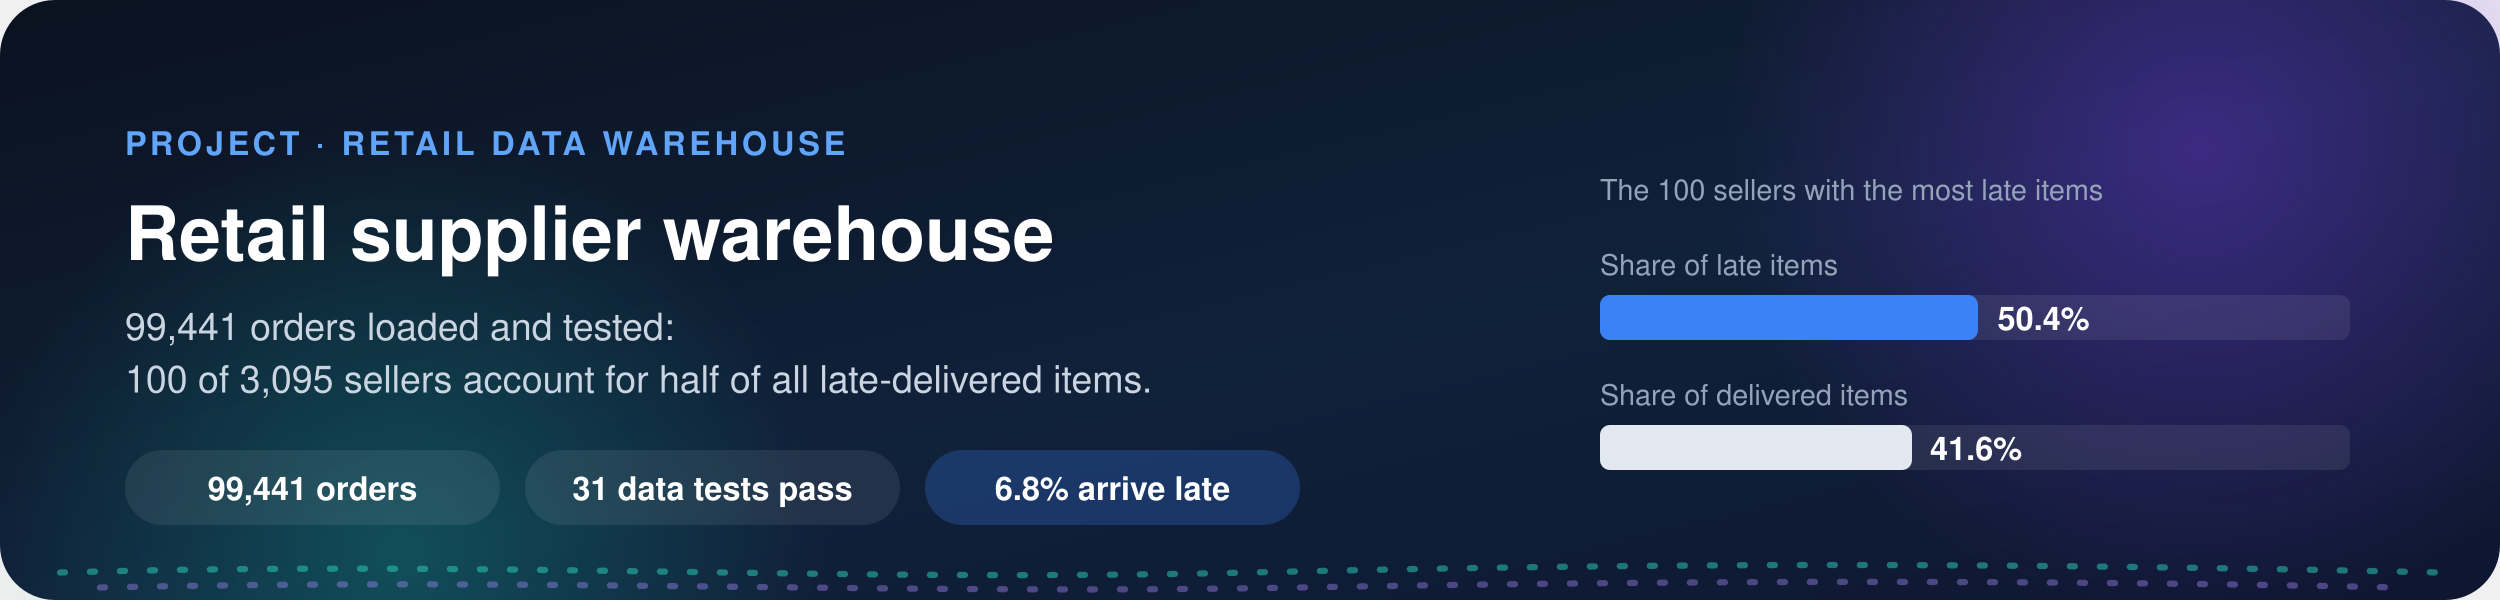
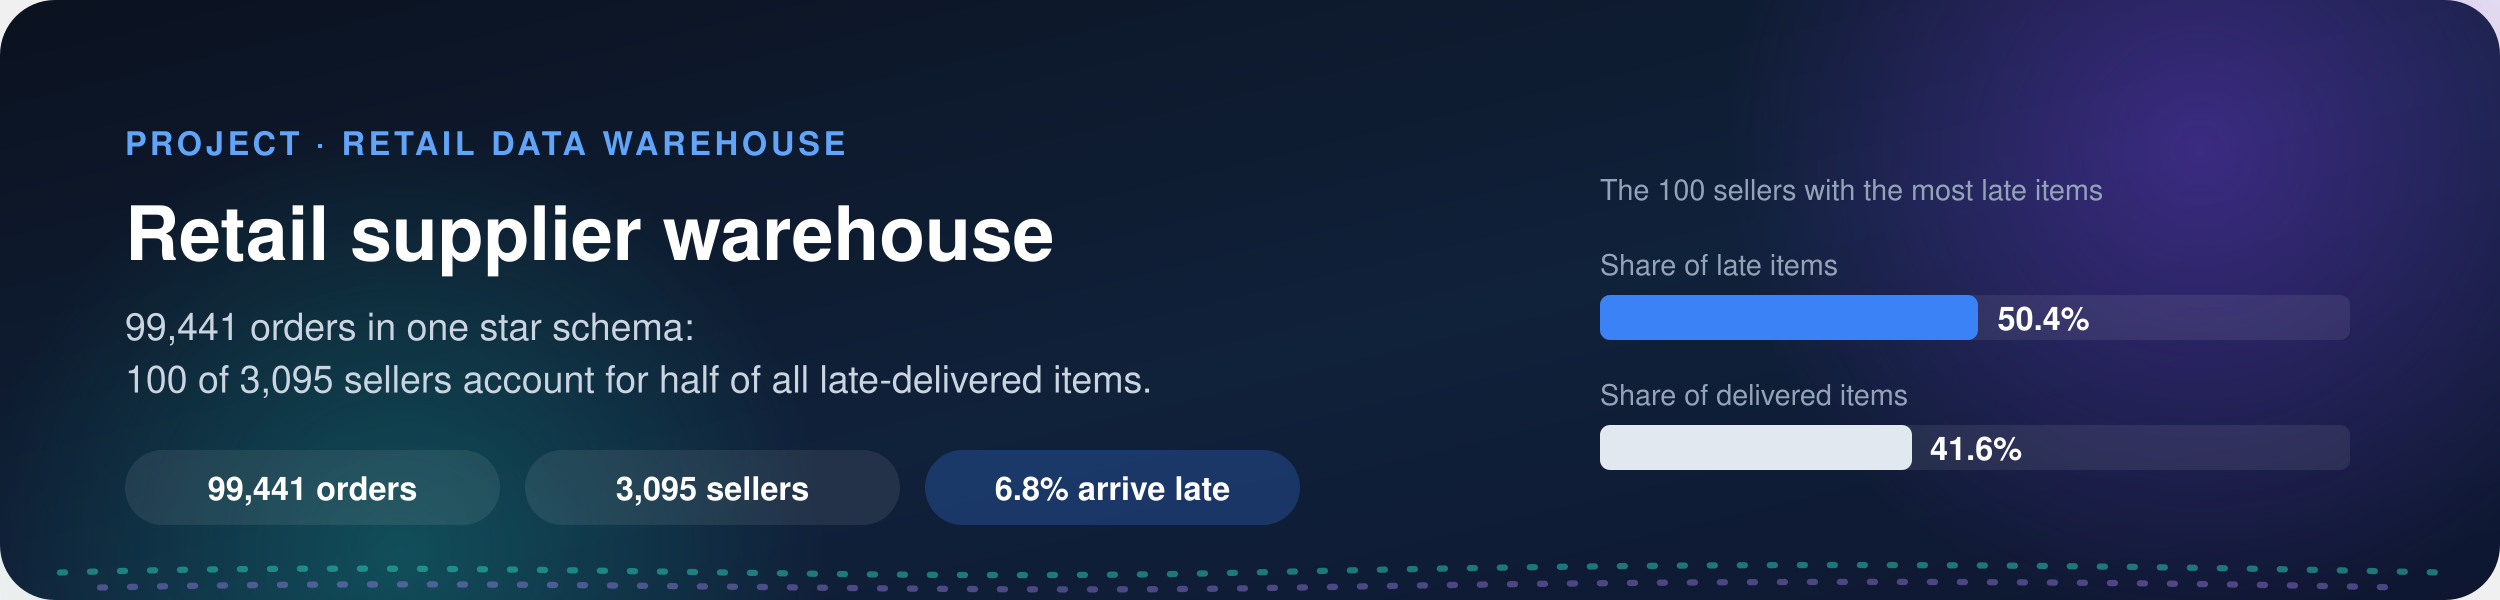
- <svg xmlns="http://www.w3.org/2000/svg" viewBox="0 0 1000 240" width="1000" height="240" role="img" aria-label="Retail supplier warehouse. 99,441 orders loaded and tested: 100 of 3,095 sellers account for half of all late-delivered items. Bars show the 100 sellers' share of late items against their share of delivered items.">
+ <svg xmlns="http://www.w3.org/2000/svg" viewBox="0 0 1000 240" width="1000" height="240" role="img" aria-label="Retail supplier warehouse. 99,441 orders in one star schema: 100 of 3,095 sellers account for half of all late-delivered items. Bars show the 100 sellers' share of late items against their share of delivered items.">
  <defs>
    <linearGradient id="bg" x1="0" y1="0" x2="1" y2="1">
      <stop offset="0" stop-color="#0B1220" />
      <stop offset="0.55" stop-color="#10213A" />
      <stop offset="1" stop-color="#0E1630" />
    </linearGradient>
    <radialGradient id="jrGlowA" cx="0.5" cy="0.5" r="0.5">
      <stop offset="0" stop-color="#7C3AED" stop-opacity="0.4" />
      <stop offset="1" stop-color="#7C3AED" stop-opacity="0" />
    </radialGradient>
    <radialGradient id="jrGlowB" cx="0.5" cy="0.5" r="0.5">
      <stop offset="0" stop-color="#14B8A6" stop-opacity="0.3" />
      <stop offset="1" stop-color="#14B8A6" stop-opacity="0" />
    </radialGradient>
  </defs>
  <style>
    text { font-family: "Segoe UI", -apple-system, Helvetica, Arial, sans-serif; }
    .eyebrow { font-size: 13px; font-weight: 600; fill: #60A5FA; letter-spacing: 1.5px; }
    .title { font-size: 30px; font-weight: 700; fill: #FFFFFF; }
    .result { font-size: 15px; fill: #CBD5E1; }
    .chip { font-size: 13px; font-weight: 600; fill: #FFFFFF; }
    .cap { font-size: 11.5px; fill: #94A3B8; }
    .val { font-size: 13px; font-weight: 600; fill: #FFFFFF; }
      .wave { fill: none; stroke-width: 2.5; stroke-linecap: round; stroke-dasharray: 2 10; animation: flow 6s linear infinite; }
    @keyframes flow { to { stroke-dashoffset: -120; } }
  </style>
  <rect width="1000" height="240" rx="22" fill="url(#bg)" />
  <circle cx="880" cy="60" r="190" fill="url(#jrGlowA)" />
  <circle cx="160" cy="220" r="170" fill="url(#jrGlowB)" />
  <path class="wave" stroke="#2DD4BF" stroke-opacity="0.5" d="M24 229 C 200 224, 330 233, 500 229 S 800 225, 976 229" />
  <path class="wave" stroke="#A78BFA" stroke-opacity="0.4" style="animation-duration:9s" d="M40 235 C 220 231, 360 238, 520 235 S 820 232, 960 235" />
  <text x="50" y="62" class="eyebrow">PROJECT · RETAIL DATA WAREHOUSE</text>
  <text x="50" y="104" class="title">Retail supplier warehouse</text>
-   <text x="50" y="136" class="result">99,441 orders loaded and tested:</text>
+   <text x="50" y="136" class="result">99,441 orders in one star schema:</text>
  <text x="50" y="157" class="result">100 of 3,095 sellers account for half of all late-delivered items.</text>
  <rect x="50" y="180" width="150" height="30" rx="15" fill="#FFFFFF" fill-opacity="0.08" />
  <text x="125" y="200" class="chip" text-anchor="middle">99,441 orders</text>
  <rect x="210" y="180" width="150" height="30" rx="15" fill="#FFFFFF" fill-opacity="0.08" />
-   <text x="285" y="200" class="chip" text-anchor="middle">31 data tests pass</text>
+   <text x="285" y="200" class="chip" text-anchor="middle">3,095 sellers</text>
  <rect x="370" y="180" width="150" height="30" rx="15" fill="#3B82F6" fill-opacity="0.25" />
  <text x="445" y="200" class="chip" text-anchor="middle">6.8% arrive late</text>
  <text x="640" y="80" class="cap">The 100 sellers with the most late items</text>
  <text x="640" y="110" class="cap">Share of late items</text>
  <rect x="640" y="118" width="300" height="18" rx="4" fill="#FFFFFF" fill-opacity="0.08" />
  <rect x="640" y="118" width="151.2" height="18" rx="4" fill="#3B82F6" />
  <text x="799" y="132" class="val">50.4%</text>
  <text x="640" y="162" class="cap">Share of delivered items</text>
  <rect x="640" y="170" width="300" height="18" rx="4" fill="#FFFFFF" fill-opacity="0.08" />
  <rect x="640" y="170" width="124.8" height="18" rx="4" fill="#E2E8F0" />
  <text x="772" y="184" class="val">41.6%</text>
</svg>
